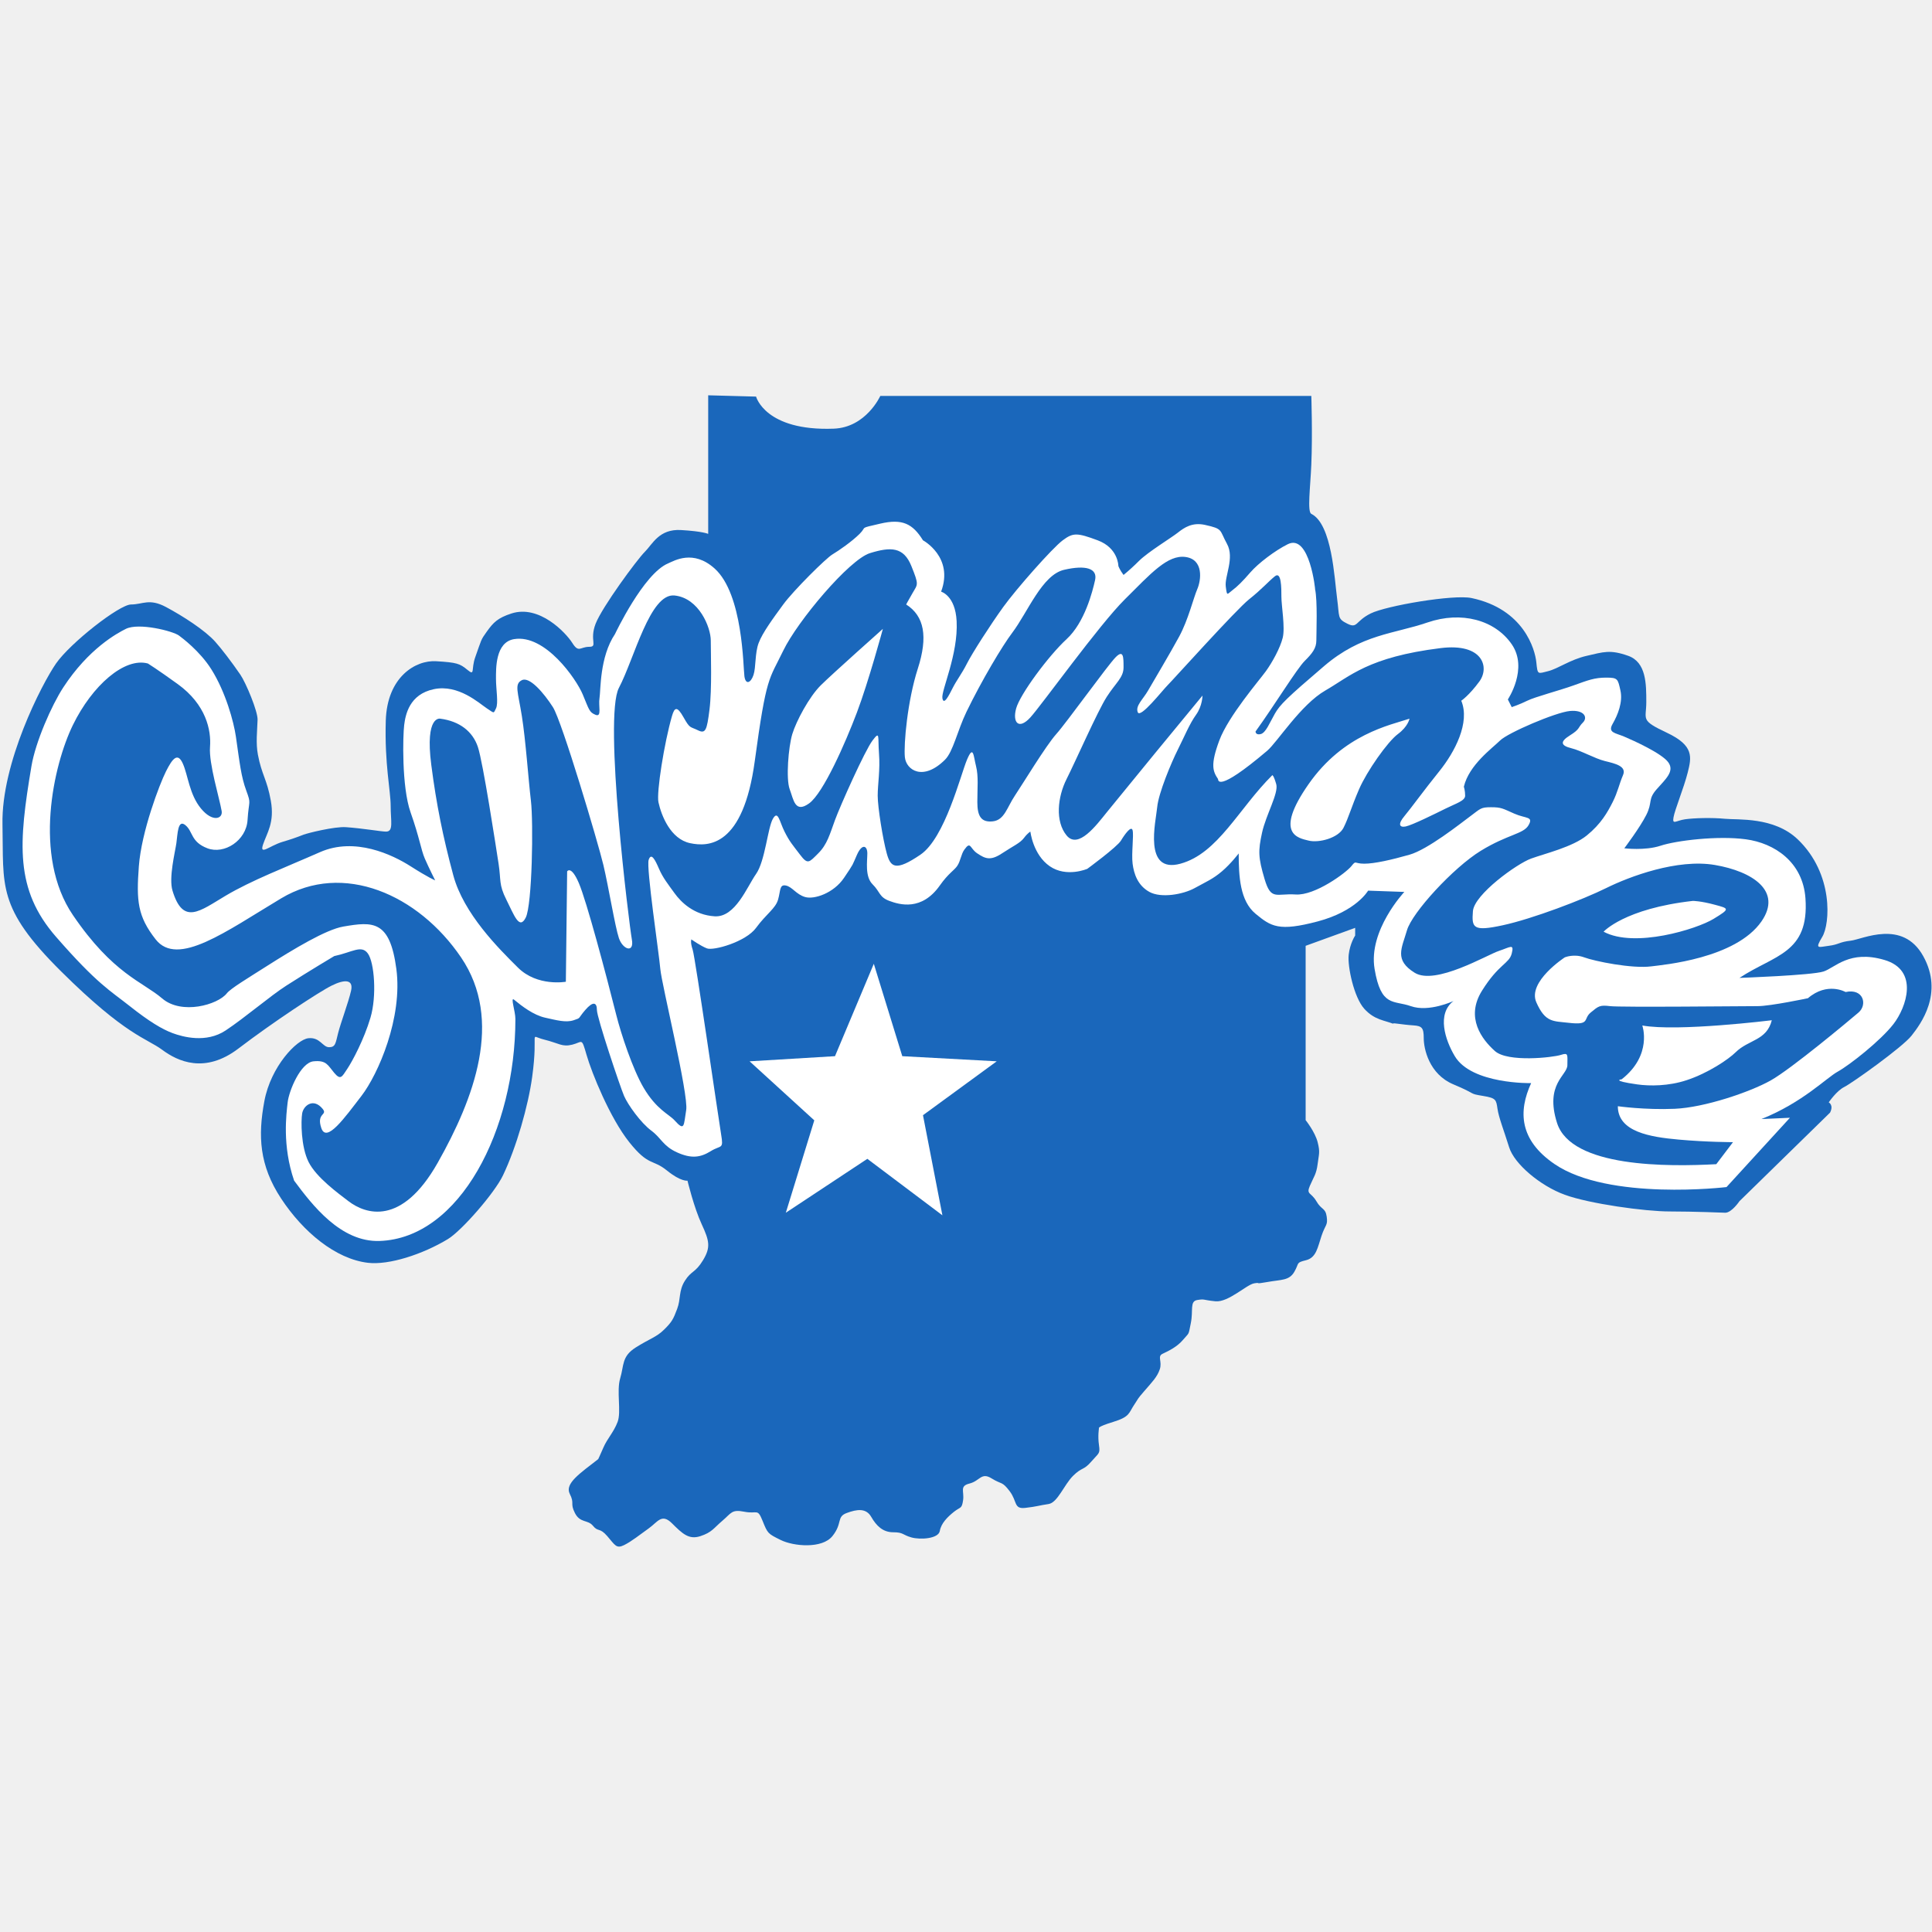
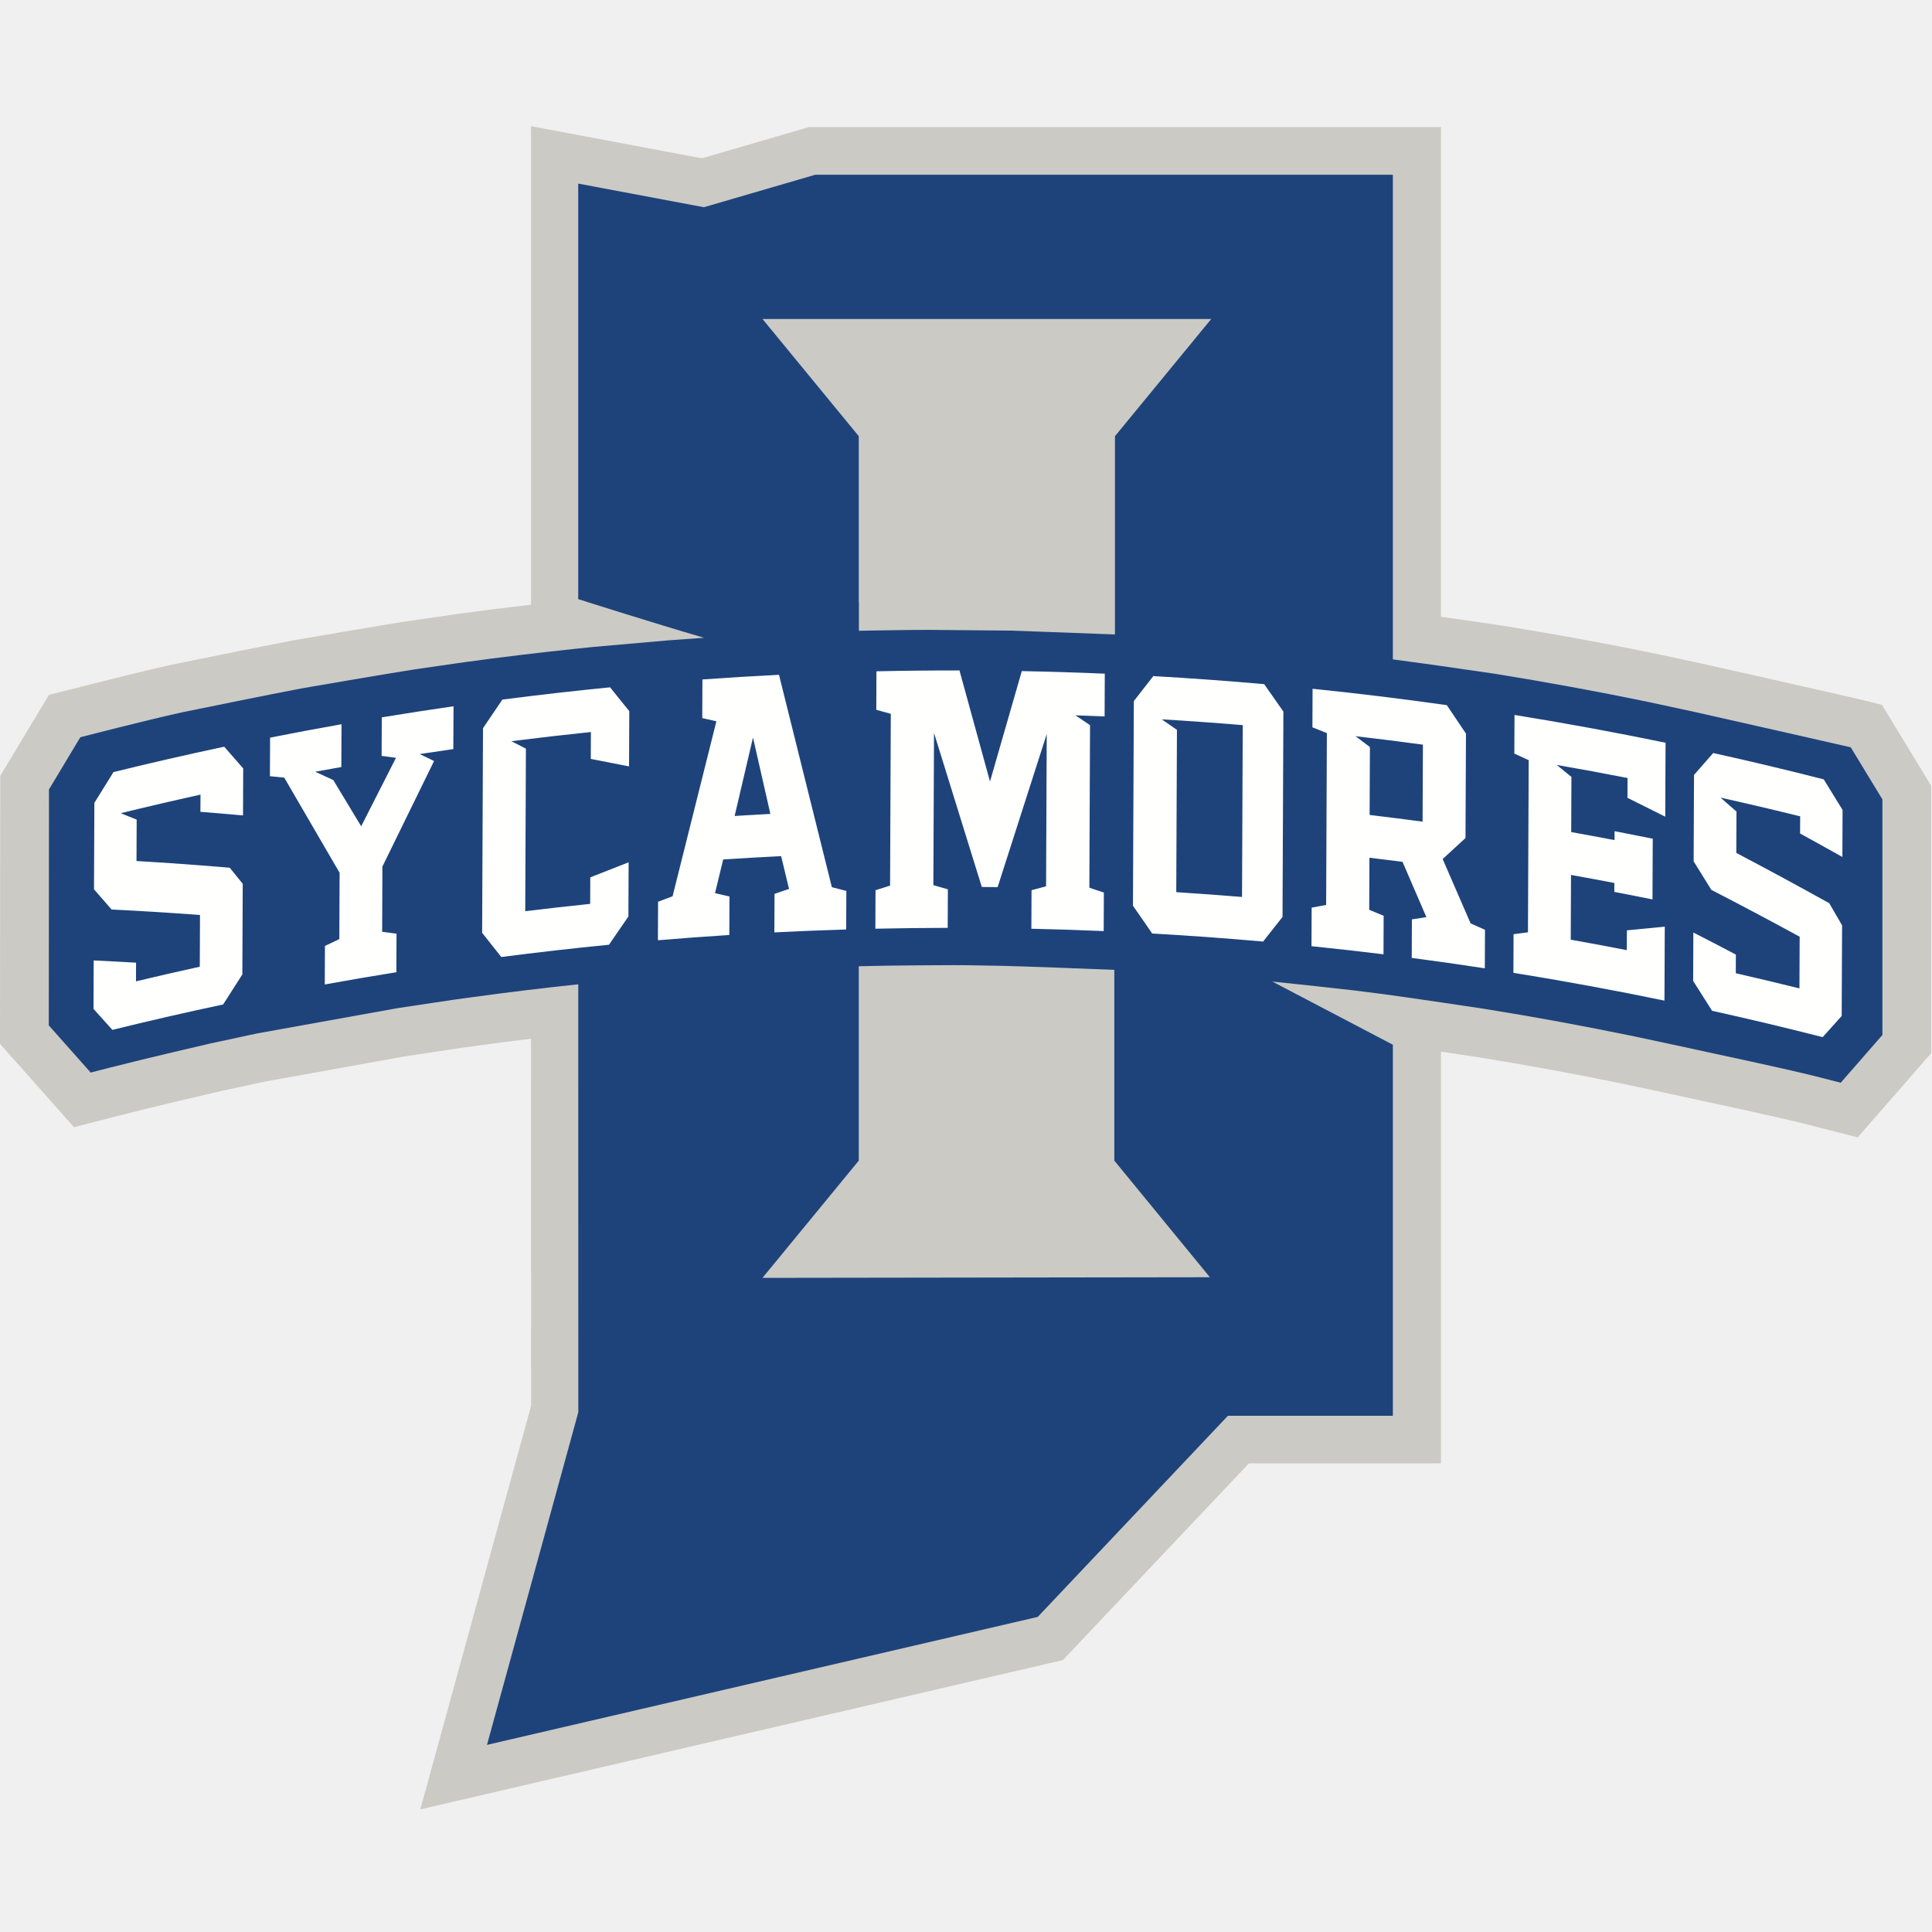
<svg xmlns="http://www.w3.org/2000/svg" width="200" height="200">
-   <g fill="none">
-     <path d="M189.311 114.118s.803-1.196 1.608-1.594c.803-.4 6.028-4.118 6.965-5.314.937-1.196 3.35-4.384 1.205-8.237-2.142-3.852-6.296-1.727-7.5-1.594-1.207.133-1.207.399-2.278.532-1.072.133-1.474.398-.669-.93.803-1.328 1.205-6.509-2.545-10.096-2.461-2.35-6.199-1.993-7.539-2.125-1.34-.133-3.178-.081-4.115.051-.939.133-1.34.613-1.205-.184.133-.797 1.071-3.056 1.473-4.65.401-1.593.669-2.79-2.143-4.117-2.813-1.33-2.144-1.33-2.144-3.19 0-1.859 0-4.117-1.876-4.781-1.874-.665-2.544-.399-4.285 0-1.742.398-2.947 1.328-4.019 1.594-1.071.265-1.071.398-1.205-.93-.135-1.329-1.29-5.496-6.697-6.642-1.876-.398-8.841.797-10.449 1.594-1.607.797-1.339 1.594-2.41 1.063-1.072-.531-.804-.665-1.072-2.657-.269-1.993-.52-7.653-2.664-8.716-.435-.216-.1-2.758 0-5.1.134-3.163 0-7.107 0-7.107h-44.62s-1.466 3.263-4.822 3.388c-7.1.265-8.037-3.321-8.037-3.321l-4.956-.133v14.347s-.536-.266-2.814-.399c-2.276-.133-2.946 1.462-3.75 2.259-.804.797-4.42 5.712-5.09 7.439-.67 1.727.268 2.39-.67 2.39-.937 0-1.072.665-1.741-.398-.67-1.062-3.416-3.985-6.296-3.055-1.432.465-1.875.93-2.545 1.86-.67.93-.536.797-1.205 2.657-.452 1.253 0 1.992-.804 1.328-.804-.664-1.101-.768-3.244-.9-2.144-.133-5.083 1.638-5.217 6.155-.134 4.516.506 7.232.506 8.826 0 1.594.32 2.657-.484 2.657-.483 0-2.371-.336-4.15-.46-1.178-.082-3.97.615-4.374.773-.74.29-1.326.492-2.192.75-1.34.399-2.41 1.462-2.01.265.403-1.195 1.207-2.258.805-4.516s-.938-2.657-1.34-4.783c-.229-1.21-.067-2.463-.033-3.612.026-.869-1.203-3.817-1.783-4.665-.903-1.317-1.952-2.685-2.604-3.413-1.072-1.195-3.35-2.656-5.09-3.586-1.742-.93-2.411-.266-3.617-.266-1.205 0-6.296 3.985-7.769 6.11C4.328 70.812.123 78.967.257 85.344c.134 6.376-.618 8.582 6.08 15.225 6.697 6.642 8.84 6.907 10.448 8.103 1.607 1.196 4.42 2.524 7.903-.133 3.483-2.657 8.305-5.845 9.644-6.509 1.34-.664 2.277-.664 2.01.531-.269 1.196-1.072 3.321-1.34 4.384-.268 1.063-.268 1.462-.937 1.462-.67 0-.939-1.063-2.144-.93-1.206.132-3.884 2.922-4.554 6.509-.67 3.587-.536 6.642 1.741 10.096 2.278 3.454 5.626 6.243 8.975 6.642 2.172.259 5.661-.869 8.282-2.454 1.419-.858 4.824-4.758 5.699-6.589 1.397-2.923 2.618-7.197 3.03-10.22.67-4.915-.401-4.25 1.206-3.852 1.607.399 1.875.798 2.947.532 1.071-.266.937-.797 1.473 1.062.536 1.86 2.411 6.51 4.42 9.034 2.01 2.524 2.412 1.727 3.885 2.922 1.473 1.196 2.143 1.063 2.143 1.063s.67 2.79 1.474 4.516c.803 1.727.937 2.392.134 3.72-.804 1.329-1.206 1.063-1.875 2.126-.67 1.062-.403 1.86-.805 2.922-.401 1.062-.535 1.33-1.339 2.126-.803.797-1.473.93-2.947 1.859-1.473.93-1.205 1.86-1.607 3.188-.402 1.329.134 3.455-.268 4.517-.402 1.063-1.072 1.728-1.473 2.657-.402.93-.536 1.195-.536 1.195-1.875 1.462-3.483 2.525-2.947 3.588.536 1.062 0 .93.536 1.992.536 1.062 1.34.664 1.875 1.328.536.664.67.133 1.473 1.063.804.93.938 1.329 1.742.93.804-.398 1.607-1.063 2.545-1.727.937-.664 1.34-1.594 2.41-.532 1.072 1.063 1.742 1.728 2.948 1.33 1.205-.4 1.34-.798 2.277-1.596.938-.796.938-1.194 2.277-.929 1.34.266 1.34-.398 1.875.93.536 1.328.536 1.328 1.876 1.993 1.34.663 4.286.93 5.357-.399 1.072-1.329.403-1.993 1.474-2.391 1.072-.398 2.01-.531 2.545.398.536.93 1.206 1.594 2.277 1.594 1.072 0 .938.266 1.876.532.937.266 2.812.133 2.946-.665.135-.797.804-1.46 1.474-1.992.67-.531.803-.265.937-1.195.135-.93-.401-1.462.67-1.727 1.072-.267 1.205-1.196 2.277-.532 1.072.665 1.072.265 1.875 1.329.805 1.062.402 1.86 1.608 1.727s1.474-.266 2.411-.399c.938-.133 1.607-1.992 2.545-2.922.938-.93 1.072-.531 1.875-1.462.804-.93.939-.796.804-1.727-.134-.93 0-1.726 0-1.726s-.268-.133 1.473-.665c1.742-.531 1.608-.93 2.144-1.727.535-.796.267-.531 1.072-1.461.803-.93 1.34-1.461 1.607-2.259.267-.797-.268-1.328.267-1.594.536-.265 1.474-.664 2.144-1.46.67-.798.536-.398.803-1.728.268-1.328-.133-2.258.67-2.39.804-.133.536 0 1.876.132 1.339.133 3.214-1.727 4.018-1.86.804-.132-.134.133 1.34-.132 1.472-.266 2.276-.133 2.812-1.063.536-.93.134-.93 1.206-1.196 1.072-.265 1.206-1.328 1.607-2.524.403-1.196.67-1.062.536-1.993-.133-.93-.536-.664-1.071-1.594-.536-.93-1.072-.664-.67-1.593.401-.93.67-1.197.804-2.259.133-1.063.268-1.196 0-2.258-.268-1.063-1.243-2.281-1.243-2.281V97.911l5.127-1.86v.797s-.536.797-.67 1.993c-.134 1.195.536 4.384 1.607 5.58 1.072 1.195 2.144 1.195 3.081 1.593-.502-.216.778.058 2.01.133.895.058 1.071.266 1.071 1.328 0 1.063.536 3.72 3.081 4.783 2.545 1.062 1.474.93 3.08 1.196 1.323.215 1.34.398 1.474 1.328.135.93.67 2.258 1.206 3.985.536 1.727 3.214 3.986 5.76 4.915 2.545.93 8.305 1.727 10.85 1.727 2.544 0 5.76.133 5.76.133.669 0 1.472-1.196 1.472-1.196l9.377-9.166c.402-.797-.134-1.062-.134-1.062" fill="#1A67BB" />
-     <path d="M34.6 98.973c1.876-.398 2.813-1.195 3.483-.265.67.93.937 4.383.268 6.642-.67 2.258-1.875 4.517-2.411 5.313-.536.798-.67 1.196-1.34.4-.67-.798-.803-1.33-2.143-1.196-1.34.132-2.545 3.055-2.679 4.25-.134 1.196-.578 4.484.67 8.104 1.875 2.524 4.822 6.377 8.84 6.243 8.314-.273 14.065-11.507 14.065-22.98 0-.798-.544-2.334-.134-1.994.804.665 2.01 1.594 3.215 1.86 1.206.266 2.143.531 2.946.266.804-.266.403-.133 1.207-1.063.803-.93 1.205-.797 1.205 0s2.411 7.97 2.813 8.9c.402.93 1.741 2.79 2.813 3.587 1.071.797 1.205 1.594 2.678 2.258 1.474.665 2.412.532 3.483-.133 1.072-.664 1.34-.132 1.072-1.726-.268-1.595-2.68-18.332-2.947-19.13-.268-.797-.134-1.063-.134-1.063s.938.665 1.607.93c.67.267 4.02-.664 5.09-2.125 1.072-1.461 2.01-1.992 2.278-2.923.268-.93.134-1.593.803-1.46.67.132 1.072.93 2.01 1.195.937.265 2.947-.399 4.018-1.993 1.072-1.594.804-1.195 1.34-2.391.535-1.196 1.07-.93 1.07-.133s-.266 2.391.537 3.19c.804.796.67 1.327 1.741 1.725 1.071.399 3.35 1.063 5.224-1.594.888-1.261 1.49-1.56 1.809-2.034.351-.531.385-1.195.737-1.685.669-.93.552-.116 1.339.398.803.532 1.34.797 2.545 0 1.205-.796 1.875-1.063 2.277-1.594.401-.531.67-.664.67-.664s.268 2.39 2.009 3.587c1.741 1.195 3.885.265 3.885.265s3.08-2.258 3.482-2.922c.402-.664 1.072-1.594 1.206-1.063.134.532-.134 2.391 0 3.454.134 1.063.535 2.258 1.741 2.923 1.206.664 3.483.265 4.688-.399 1.206-.664 1.875-.93 2.813-1.727.938-.797 1.741-1.86 1.741-1.86 0 2.391.135 4.915 1.742 6.244 1.608 1.328 2.411 1.86 6.43.797 4.018-1.063 5.224-3.188 5.224-3.188l3.75.133s-3.75 3.985-3.08 7.97c.669 3.986 1.967 3.221 3.75 3.853 1.875.664 4.42-.532 4.42-.532-1.741 1.329-.88 4.01.134 5.712 1.742 2.923 7.903 2.79 7.903 2.79-1.34 2.922-1.23 5.878 2.41 8.37 5.627 3.851 17.816 2.39 17.816 2.39l6.564-7.174-2.947.133c4.287-1.726 6.698-4.25 7.904-4.914 1.204-.665 4.42-3.189 5.758-4.916 1.34-1.726 2.679-5.58-.938-6.642-3.616-1.063-5.09.797-6.294 1.196-1.206.398-8.708.664-8.708.664 3.617-2.39 7.234-2.524 6.832-8.236-.267-3.77-3.215-5.713-6.161-6.111-2.947-.398-7.235.133-8.84.665-1.608.53-3.752.265-3.752.265s1.608-2.125 2.277-3.454c.671-1.328.134-1.594 1.071-2.656.939-1.063 1.876-1.86 1.206-2.79-.669-.93-3.616-2.259-4.554-2.657-.937-.398-1.741-.398-1.205-1.329.536-.93 1.071-2.258.804-3.453-.268-1.196-.268-1.329-1.474-1.329-1.205 0-1.875.266-3.349.797-1.473.532-4.019 1.196-4.822 1.595-.804.398-1.607.663-1.607.663l-.402-.796s2.143-3.189.402-5.712c-1.741-2.525-5.224-3.454-8.707-2.26-3.483 1.197-6.831 1.197-10.716 4.518-3.884 3.32-4.554 3.985-5.09 4.915-.536.93-.938 1.993-1.473 2.125-.536.133-.536-.266-.536-.266 2.01-2.789 4.286-6.509 5.09-7.306.803-.797 1.206-1.328 1.206-2.125 0-.797.134-4.118-.134-5.314.05.232-.545-5.77-2.814-4.65-1.339.665-3.08 1.993-3.884 2.923-.804.93-1.34 1.461-1.875 1.86-.536.399-.536.664-.67-.399-.134-1.063.93-2.951.127-4.413-.804-1.461-.372-1.542-2.27-1.963-1.314-.291-2.144.266-2.813.796-.67.532-3.08 1.994-4.019 2.923a21.573 21.573 0 0 1-1.607 1.461c-.402-.53-.536-.929-.536-.929s0-1.86-2.143-2.657c-2.143-.798-2.545-.798-3.617 0-1.071.797-4.821 5.048-6.161 6.908-1.34 1.86-3.215 4.782-3.751 5.845-.536 1.062-1.071 1.727-1.473 2.523-.402.798-.938 1.86-1.072 1.063-.133-.796 1.65-4.524 1.474-7.97-.134-2.657-1.607-3.055-1.607-3.055 1.339-3.587-1.876-5.314-1.876-5.314-1.071-1.727-2.143-2.259-4.42-1.727-2.278.531-1.34.266-2.143 1.063-.804.797-2.144 1.727-2.814 2.126-.67.398-4.018 3.719-5.09 5.18-1.07 1.462-2.143 2.923-2.544 3.985-.402 1.063-.268 2.525-.537 3.321-.267.797-.803 1.063-.937.133-.134-.93-.134-8.501-3.08-11.158-2.228-2.01-4.195-.798-4.823-.532-2.545 1.063-5.492 7.307-5.492 7.307-1.607 2.39-1.473 5.845-1.607 6.641-.134.798.268 1.993-.402 1.728-.67-.266-.67-.532-1.34-2.126-.67-1.594-3.884-6.243-7.099-5.712-1.95.324-1.875 3.055-1.875 4.118 0 1.063.268 2.524 0 3.055-.268.532-.134.532-.938 0-.803-.531-2.947-2.524-5.492-1.992-2.545.53-2.94 2.65-3.073 3.712-.134 1.063-.276 6.383.662 9.04.938 2.657 1.072 3.853 1.473 4.783.403.93 1.072 2.258 1.072 2.258s-.67-.266-2.545-1.461c-1.875-1.196-5.76-3.056-9.377-1.461-3.616 1.594-7.098 2.922-9.778 4.516-2.679 1.594-4.394 3.088-5.491-.531-.403-1.329.268-3.985.401-4.916.134-.93.134-2.523.938-1.86.804.665.536 1.728 2.277 2.392 1.742.664 4.019-.797 4.153-2.923.133-2.125.402-1.594-.134-3.055s-.67-2.79-1.072-5.58c-.221-1.537-1.057-4.602-2.533-6.956-1.202-1.916-3.08-3.3-3.359-3.508-.62-.465-4.154-1.358-5.494-.694-.92.457-3.867 2.05-6.488 6.07-1.205 1.851-2.871 5.636-3.29 8.144-1.34 7.97-1.741 12.753 2.545 17.668 4.286 4.915 5.626 5.579 7.635 7.174 2.01 1.594 3.349 2.39 4.42 2.79 1.072.398 3.483 1.062 5.492-.266 2.01-1.329 4.622-3.579 6.296-4.65 2.277-1.461 4.956-3.056 4.956-3.056" fill="#FFF" />
-     <path d="M15.312 68.686c-2.412-.664-5.76 2.258-7.77 6.376-2.009 4.118-4.152 13.55 0 19.66 4.153 6.112 7.234 6.908 9.243 8.635 2.01 1.727 5.76.665 6.697-.53.394-.5 2.152-1.553 4.136-2.816 2.771-1.76 6.12-3.785 7.92-4.093 3.08-.531 4.822-.664 5.492 4.384.67 5.048-1.876 10.893-3.617 13.152-1.741 2.257-3.616 4.915-4.152 3.32-.536-1.594.702-1.302.133-1.992-.96-1.166-1.979-.325-2.113.472-.134.797-.134 3.454.67 5.048.804 1.594 3.06 3.23 4.122 4.044 1.742 1.329 5.492 2.657 9.243-3.985 3.75-6.642 6.832-14.745 2.411-21.254-4.42-6.51-12.206-9.955-18.619-6.111-5.76 3.454-10.724 7.14-12.993 4.25-1.875-2.39-2.009-3.985-1.741-7.571.268-3.587 2.143-8.502 2.813-9.83.67-1.33 1.205-1.993 1.74-.798.537 1.196.671 3.189 1.877 4.65 1.205 1.461 2.277 1.063 2.143.265-.226-1.336-1.34-4.915-1.206-6.641.134-1.728-.402-4.384-3.349-6.51-2.151-1.552-3.08-2.125-3.08-2.125m164.354 40.251c-.728.722-2.838 2.15-5.055 2.88-1.876.623-3.834.623-5.125.44-2.812-.398-1.607-.53-1.607-.53 3.216-2.525 2.132-5.569 2.132-5.569 3.617.665 13.406-.542 13.406-.542-.535 2.125-2.41 1.992-3.75 3.32zm-38.978-27.232c-.804 1.86-1.072 2.922-1.607 3.985-.537 1.062-2.546 1.593-3.617 1.328-1.072-.266-3.617-.664 0-5.845 3.617-5.18 8.439-6.11 10.447-6.775 0 0-.133.797-1.205 1.594-1.071.797-3.214 3.853-4.018 5.713zm-51.972-7.971c-1.206 3.188-3.483 8.369-4.957 9.432-1.473 1.062-1.607-.399-2.009-1.461-.402-1.063-.134-4.384.268-5.713.402-1.329 1.741-3.852 2.947-5.048 1.205-1.196 6.43-5.845 6.43-5.845s-1.474 5.447-2.68 8.635zm86.53 19.527s.805 0 2.277.399c1.474.399 1.608.399-.134 1.461-1.741 1.063-8.17 3.056-11.385 1.329 0 0 2.143-2.391 9.242-3.189zm15.807 9.432s-1.886-1.084-3.897.642c0 0-3.873.82-5.211.82-1.34 0-14.2.133-15.27 0-1.072-.133-1.207 0-2.01.664-.804.664 0 1.328-2.278 1.062-1.599-.19-2.41 0-3.348-2.125-.938-2.126 2.947-4.65 2.947-4.65s.937-.398 2.009 0c1.072.399 4.956 1.196 6.965.93 1.198-.157 8.706-.796 11.386-4.65 2.184-3.154-.938-5.18-4.823-5.844-3.883-.664-8.84 1.195-11.251 2.391-2.411 1.195-7.635 3.188-10.716 3.852-3.08.665-3.214.266-3.08-1.461.134-1.727 4.553-4.915 6.027-5.446 1.474-.532 4.286-1.196 5.76-2.391 1.473-1.196 2.143-2.392 2.68-3.454.535-1.063.669-1.86 1.07-2.79.402-.93-.803-1.196-1.875-1.46-1.071-.267-2.41-1.064-3.482-1.33-1.072-.265-1.206-.664-.135-1.328 1.072-.664.804-.798 1.34-1.328.536-.532.134-1.329-1.34-1.196-1.472.133-6.43 2.259-7.233 3.055-.804.797-3.215 2.524-3.75 4.782 0 0 .133.4.133.93 0 .532-.937.798-2.008 1.329-1.073.531-3.484 1.727-4.153 1.86-.67.133-.804-.266-.134-1.063.67-.797 2.01-2.657 3.617-4.65 1.607-1.992 3.214-5.047 2.277-7.305 0 0 .803-.532 1.875-1.993s.377-4.002-4.019-3.454c-7.5.93-9.376 2.922-11.92 4.384-2.546 1.461-4.982 5.354-6.028 6.243-5.309 4.5-5.049 2.981-5.09 2.923-.537-.797-.804-1.462.133-3.986.938-2.524 4.153-6.243 4.822-7.173.67-.93 1.474-2.391 1.742-3.454.268-1.063-.135-3.32-.135-4.25 0-.93 0-2.658-.669-2.127-.67.532-1.34 1.329-2.679 2.391-1.34 1.064-7.903 8.37-8.44 8.901-.535.532-2.811 3.454-3.08 2.79-.268-.664.536-1.328 1.072-2.258.536-.93 2.277-3.853 3.214-5.58.938-1.727 1.474-3.985 1.877-4.915.401-.93.67-3.055-1.207-3.321-1.875-.265-3.616 1.727-6.295 4.383-2.678 2.657-8.573 10.894-9.778 12.222-1.206 1.328-1.875.532-1.473-.93.401-1.461 3.348-5.446 5.223-7.173 1.875-1.727 2.68-4.915 2.947-6.111.268-1.195-.938-1.594-3.215-1.063-2.277.531-3.75 4.384-5.357 6.51-1.013 1.336-3.14 4.89-4.747 8.203-.946 1.967-1.373 4.11-2.219 4.948-2.277 2.258-4.018 1.063-4.152-.265-.134-1.33.268-5.845 1.34-9.167 1.07-3.321.669-5.446-1.206-6.642 0 0 .134-.265.67-1.196.535-.93.669-.797-.134-2.79-.804-1.992-2.144-1.992-4.287-1.328-2.143.665-7.501 7.041-8.974 10.096-1.474 3.056-1.742 2.524-2.947 11.425-1.206 8.9-4.822 8.9-6.698 8.501-2.026-.431-2.972-2.856-3.273-4.234-.218-1.02.603-6.168 1.398-8.917.268-.93.535-1.062 1.205.133.67 1.196.67.93 1.474 1.328.804.4.937 0 1.205-2.125s.134-5.845.134-7.173c0-1.329-1.205-4.384-3.75-4.65s-4.153 6.51-5.76 9.564c-1.607 3.056 1.072 24.576 1.34 26.037.267 1.462-.938 1.063-1.34-.132-.402-1.196-1.071-5.314-1.607-7.572-.536-2.259-4.287-14.879-5.225-16.34-.937-1.46-2.41-3.188-3.214-2.79-.804.399-.402 1.196 0 3.72s.67 6.51.938 8.768c.267 2.258.133 10.76-.536 12.089-.67 1.328-1.206-.266-2.01-1.86-.803-1.594-.535-1.993-.803-3.72s-1.608-10.494-2.143-12.088c-.536-1.595-1.876-2.658-3.885-2.923 0 0-1.608-.398-.938 4.782.528 4.085 1.206 7.44 2.277 11.425 1.072 3.985 4.689 7.572 6.698 9.564 2.01 1.993 4.956 1.461 4.956 1.461l.134-11.424s.402-.664 1.205 1.196c.804 1.86 2.814 9.432 3.885 13.682.485 1.935 1.692 5.58 2.813 7.498 1.348 2.291 2.629 2.748 3.215 3.396 1.072 1.195.937.53 1.205-1.063.268-1.595-2.545-13.019-2.679-14.613-.133-1.594-1.473-10.494-1.205-11.291.268-.797.67 0 1.072.93.401.93.937 1.594 1.607 2.523.67.93 2.01 2.259 4.152 2.392 2.143.133 3.349-3.056 4.287-4.384.937-1.329 1.205-4.782 1.741-5.712.536-.93.67.265 1.206 1.328.535 1.063.803 1.328 1.606 2.39.805 1.064.938.798 1.876-.132s1.205-1.992 1.741-3.454c.536-1.461 3.082-7.173 3.885-8.236.804-1.063.536-.398.67 1.329.134 1.727-.134 3.188-.134 4.384 0 1.195.536 4.516.938 5.977.401 1.462.937 1.86 3.482.133s4.152-8.236 4.822-9.83c.67-1.595.67-.4.938.664.268 1.063.134 2.258.134 3.72 0 1.461.401 2.125 1.607 1.992s1.473-1.46 2.277-2.656c.803-1.196 3.215-5.181 4.286-6.377 1.072-1.195 5.359-7.173 6.163-7.97.803-.798.803 0 .803 1.063 0 1.062-.803 1.593-1.741 3.055-.938 1.461-3.215 6.642-4.153 8.502-.937 1.86-1.205 4.383 0 5.845 1.205 1.46 3.081-1.063 4.153-2.392a2147.05 2147.05 0 0 1 9.912-12.088s0 1.063-.67 1.993c-.67.93-1.206 2.258-1.875 3.586-.67 1.329-2.009 4.517-2.143 5.978-.135 1.461-1.474 6.908 2.41 5.845 3.886-1.063 6.028-5.712 9.511-9.166 0 0 .134 0 .402.93s-1.072 3.188-1.473 5.048c-.402 1.86-.402 2.524.268 4.782s1.205 1.461 3.214 1.594c2.01.133 5.224-2.258 5.76-2.922.536-.664.268-.266 1.34-.266 1.071 0 2.812-.398 4.687-.93 1.876-.531 5.225-3.188 6.296-3.985 1.072-.797 1.072-.93 2.144-.93 1.071 0 1.205.133 2.411.664 1.205.532 2.009.266 1.473 1.196-.536.93-2.143.93-4.956 2.657-2.813 1.727-7.1 6.376-7.635 8.236-.536 1.86-1.34 3.055.804 4.384 2.142 1.328 7.501-1.86 8.707-2.258 1.204-.4 1.607-.798 1.339.265-.268 1.063-1.34 1.063-3.08 3.853-1.743 2.789 0 5.047 1.339 6.243 1.339 1.195 6.028.664 6.831.398.803-.265.67 0 .67 1.063s-2.353 1.934-1.072 5.978c1.474 4.65 11.53 4.539 16.487 4.273l1.73-2.28s-2.679 0-5.625-.266c-2.948-.266-6.296-.797-6.296-3.454 0 0 2.813.399 5.893.266 3.081-.133 7.77-1.727 9.912-2.923 2.144-1.196 8.171-6.243 9.108-7.04.939-.797.537-2.524-1.338-2.126z" fill="#1A67BB" />
-     <path fill="#FFF" d="M90.457 99.77l-4.019 9.565-8.84.532 6.697 6.11-2.947 9.565 8.439-5.58 7.77 5.846-2.01-10.362 7.635-5.58-9.778-.53-2.947-9.565" />
+   <g fill="none" fill-rule="evenodd">
+     <path d="m194.82 72.967-2.021-.503c-.948-.235-12.273-2.802-16.085-3.646l-5.085-1.099a370.081 370.081 0 0 0-16.163-2.965l-5.636-.815-.666-.093V13.158H83.738l-11.074 3.229-17.692-3.326v49.536c-2.53.293-5.066.61-7.576.954l-5.179.747-.027.004c-2.57.389-11.805 1.986-11.902 2.003l-.047.008c-2.56.474-12.346 2.47-12.441 2.49l-.073.016c-3.74.828-9.674 2.365-10.63 2.603l-2.03.504L.025 80.32 0 108.061l7.655 8.623 5.059-1.297c3.355-.86 8.603-2.083 10.134-2.435l4.719-1.013 14.44-2.602 5.73-.86 1.983-.27a356.67 356.67 0 0 1 5.254-.678l.006 38.001-11.47 41.777 66.523-15.457 19.252-20.36h19.88v-42.624c1.987.294 3.6.536 3.633.541 5.118.822 10.285 1.77 15.354 2.818l4.887 1.046c3.745.83 10.438 2.21 14.162 3.163l5.105 1.309 7.606-8.713V81.34l-5.092-8.373" fill="#CBCAC4" />
+     <path d="m78.932 132.285 9.968-12.137v-20.124c2.076-.049 4.167-.08 6.232-.093l3.548-.02 1.59.01 3.503.065c2.025.037 9.068.313 11.582.413v19.75l9.892 12.07-46.315.066zm46.454-99.263-9.966 12.134v20.522l-10.613-.396c-.678-.014-8.593-.077-8.593-.077-.684.001-1.37.005-2.058.01l-4.128.06c-.373.007-.743.017-1.115.025v-2.954l-.013-.004V45.156l-9.966-12.134h46.452zm66.201 44.34s-12.076-2.756-15.957-3.616l-5.022-1.085a365.403 365.403 0 0 0-15.92-2.921l-5.56-.804-1.572-.22a366.827 366.827 0 0 0-3.369-.456V18.09h-59.79l-11.53 3.361-13.009-2.445V62.02c.78.249 7.691 2.448 13.022 4.002-1.246.084-2.494.173-3.732.27l-7.808.686-1.914.2c-3.77.396-7.584.857-11.337 1.37l-5.143.742c-2.514.38-11.786 1.984-11.786 1.984-2.499.463-12.342 2.471-12.342 2.471-3.875.858-10.503 2.573-10.503 2.573L5.07 81.72l-.021 24.426 4.337 4.884 2.076-.532c3.778-.969 10.33-2.481 10.33-2.481l4.807-1.033 14.596-2.628 5.838-.876 2.004-.273c3.583-.491 7.223-.931 10.825-1.312l.005 44.299-9.454 34.435 57.013-13.248 19.69-20.823h17.072V108.15a4387.44 4387.44 0 0 0-12.474-6.54c2.56.268 6.778.716 8.44.917l2.92.368c2.505.326 10.506 1.527 10.506 1.527a357.648 357.648 0 0 1 15.613 2.865l4.926 1.054c3.802.842 10.553 2.236 14.335 3.205l2.096.538 4.317-4.946V82.754l-3.279-5.391z" fill="#1E437B" />
+     <path d="M128.574 92.853a362.397 362.397 0 0 0-6.808-.497l.071-16.799c-.524-.365-1.047-.73-1.571-1.093 2.796.168 5.59.368 8.383.6l-.075 17.789zm-9.185-22.864c-.672.86-1.343 1.722-2.015 2.586l-.09 21.185 1.992 2.876c3.83.217 7.657.495 11.48.834.67-.852 1.34-1.701 2.01-2.549l.09-21.258a1286.8 1286.8 0 0 0-1.988-2.84 364.606 364.606 0 0 0-11.479-.834zm71.333 18.724.02-4.867c-.649-1.057-1.299-2.113-1.949-3.167a362.792 362.792 0 0 0-11.443-2.726c-.662.754-1.323 1.51-1.986 2.267-.012 2.982-.024 5.963-.038 8.945.612.982 1.222 1.965 1.832 2.951a465.461 465.461 0 0 1 9.142 4.85l-.022 5.353a366.886 366.886 0 0 0-6.59-1.57l.007-1.933a456.737 456.737 0 0 0-4.4-2.285l-.02 5.015 1.961 3.091c3.826.847 7.64 1.755 11.444 2.727.658-.733 1.314-1.464 1.972-2.192l.04-9.38-1.331-2.294a464.485 464.485 0 0 0-9.62-5.204l.017-4.284c-.55-.482-1.1-.961-1.651-1.44 2.754.613 5.504 1.258 8.247 1.935l-.011 1.779c1.461.8 2.92 1.61 4.379 2.429M11.746 79.927c-.66 1.06-1.318 2.123-1.977 3.188l-.038 8.944c.608.696 1.216 1.394 1.823 2.093 3.043.15 6.093.339 9.15.568l-.023 5.354c-2.205.484-4.406.989-6.604 1.514l.008-1.933a358.472 358.472 0 0 0-4.385-.229l-.02 5.015c.65.721 1.3 1.445 1.952 2.17a364.635 364.635 0 0 1 11.466-2.628c.663-1.039 1.326-2.076 1.99-3.112l.039-9.38-1.343-1.664a353.42 353.42 0 0 0-9.654-.694l.018-4.285a451.1 451.1 0 0 0-1.648-.666 373.9 373.9 0 0 1 8.257-1.923l-.011 1.781c1.469.115 2.94.239 4.411.372l.02-4.866c-.655-.751-1.31-1.5-1.965-2.247-3.833.813-7.655 1.69-11.466 2.628m64.304 4.541a10971.5 10971.5 0 0 1 1.9-8.12l1.798 7.907a362.11 362.11 0 0 0-3.698.213zm4.592-14.612c-2.644.132-5.286.293-7.928.483l-.017 3.999c.487.108.976.217 1.463.327v.002a18420.34 18420.34 0 0 0-4.536 18.117c-.5.187-1 .374-1.5.563l-.016 3.989c2.462-.207 4.925-.39 7.39-.547l.017-3.988c-.499-.115-.998-.23-1.497-.342l.847-3.488c1.998-.131 3.997-.246 5.997-.344l.815 3.377.005.015c-.502.17-1.002.341-1.503.513-.005 1.33-.01 2.66-.017 3.99 2.477-.126 4.955-.227 7.434-.302l.017-3.99c-.5-.131-.999-.261-1.499-.39-1.824-7.343-3.648-14.67-5.472-21.984zm76.122 8.152c.495.227.99.454 1.487.684l-.077 17.82c-.496.064-.993.13-1.49.196l-.016 3.997a363.615 363.615 0 0 1 15.636 2.878l.033-7.653c-1.306.119-2.613.245-3.921.378l-.01 2.05a368.573 368.573 0 0 0-5.804-1.084l.029-6.7c1.497.267 2.992.544 4.486.83l-.004.924c1.319.252 2.636.512 3.951.78l.028-6.286a353.177 353.177 0 0 0-3.952-.78l-.004.925a356.349 356.349 0 0 0-4.486-.83l.024-5.71-1.522-1.243c2.446.426 4.89.877 7.33 1.354l-.008 2.052a463.35 463.35 0 0 1 3.91 1.952h.001l.033-7.653a363.924 363.924 0 0 0-15.637-2.878l-.017 3.997m-117.259.241c.496.065.992.13 1.488.198a2919.46 2919.46 0 0 0-3.603 7.089c-.964-1.6-1.927-3.195-2.89-4.787-.624-.289-1.249-.575-1.873-.86.902-.166 1.805-.328 2.708-.486l.018-4.43c-2.468.437-4.933.9-7.394 1.388l-.017 3.99 1.482.148c1.908 3.268 3.82 6.552 5.732 9.852l-.029 6.864c-.497.235-.993.471-1.49.708l-.016 3.988a367.35 367.35 0 0 1 7.41-1.267l.017-3.989-1.488-.198.028-6.754c1.78-3.654 3.562-7.295 5.346-10.923l-1.485-.72c1.16-.178 2.319-.35 3.479-.517l.02-4.43c-2.479.358-4.954.74-7.426 1.148l-.017 3.988m12.501-5.827c-.668.985-1.337 1.97-2.005 2.958l-.09 21.185 1.982 2.504c3.71-.48 7.427-.904 11.148-1.27.67-.976 1.34-1.95 2.011-2.923l.024-5.61c-1.324.512-2.647 1.03-3.97 1.556l-.012 2.747c-2.242.233-4.483.486-6.722.761l.07-16.83-1.508-.772c2.742-.347 5.488-.664 8.236-.949l-.012 2.782c1.32.252 2.64.51 3.96.776l.025-5.719c-.663-.824-1.326-1.646-1.989-2.466-3.72.365-7.437.79-11.148 1.27m50.478 8.48c-1.053-3.837-2.107-7.67-3.16-11.497-2.865-.004-5.73.025-8.595.088l-.016 3.989c.5.136 1.002.272 1.503.41l-.076 17.79c-.502.155-1.004.312-1.506.47l-.017 3.988c2.496-.055 4.993-.085 7.49-.088l.016-3.989c-.5-.146-1.002-.29-1.502-.435l.067-15.759a13538.6 13538.6 0 0 1 4.948 15.95c.546.005 1.092.01 1.638.017 1.695-5.293 3.388-10.576 5.083-15.846l-.038 8.82-.029 6.94c-.502.133-1.004.268-1.506.403l-.017 3.989c2.496.055 4.992.137 7.487.244l.017-3.989-1.502-.502.071-16.83a663.54 663.54 0 0 0-1.516-1.017c1.008.036 2.016.075 3.024.12l.019-4.43a364.715 364.715 0 0 0-8.59-.266c-1.097 3.805-2.195 7.615-3.293 11.43m44.782 4.156a359.032 359.032 0 0 0-5.484-.695l.03-7.03a483.3 483.3 0 0 0-1.488-1.122c2.327.27 4.653.56 6.976.875l-.034 7.972zm4.97 10.528c-.964-2.224-1.929-4.444-2.893-6.66a916.99 916.99 0 0 1 2.365-2.17l.047-10.814c-.66-.984-1.32-1.965-1.98-2.945a362.961 362.961 0 0 0-13.897-1.696l-.017 3.989c.5.198.998.397 1.497.597l-.076 17.79c-.5.093-1 .187-1.5.283l-.017 3.989c2.487.255 4.971.535 7.454.84l.016-3.987c-.497-.209-.996-.416-1.494-.622l.023-5.389c1.142.136 2.283.278 3.424.425.823 1.903 1.646 3.81 2.468 5.718a.029.029 0 0 1-.004.007c-.498.077-.995.155-1.492.234l-.017 3.988c2.525.332 5.046.691 7.565 1.077l.017-3.99-1.49-.664z" fill="#FFFFFE" />
  </g>
</svg>
